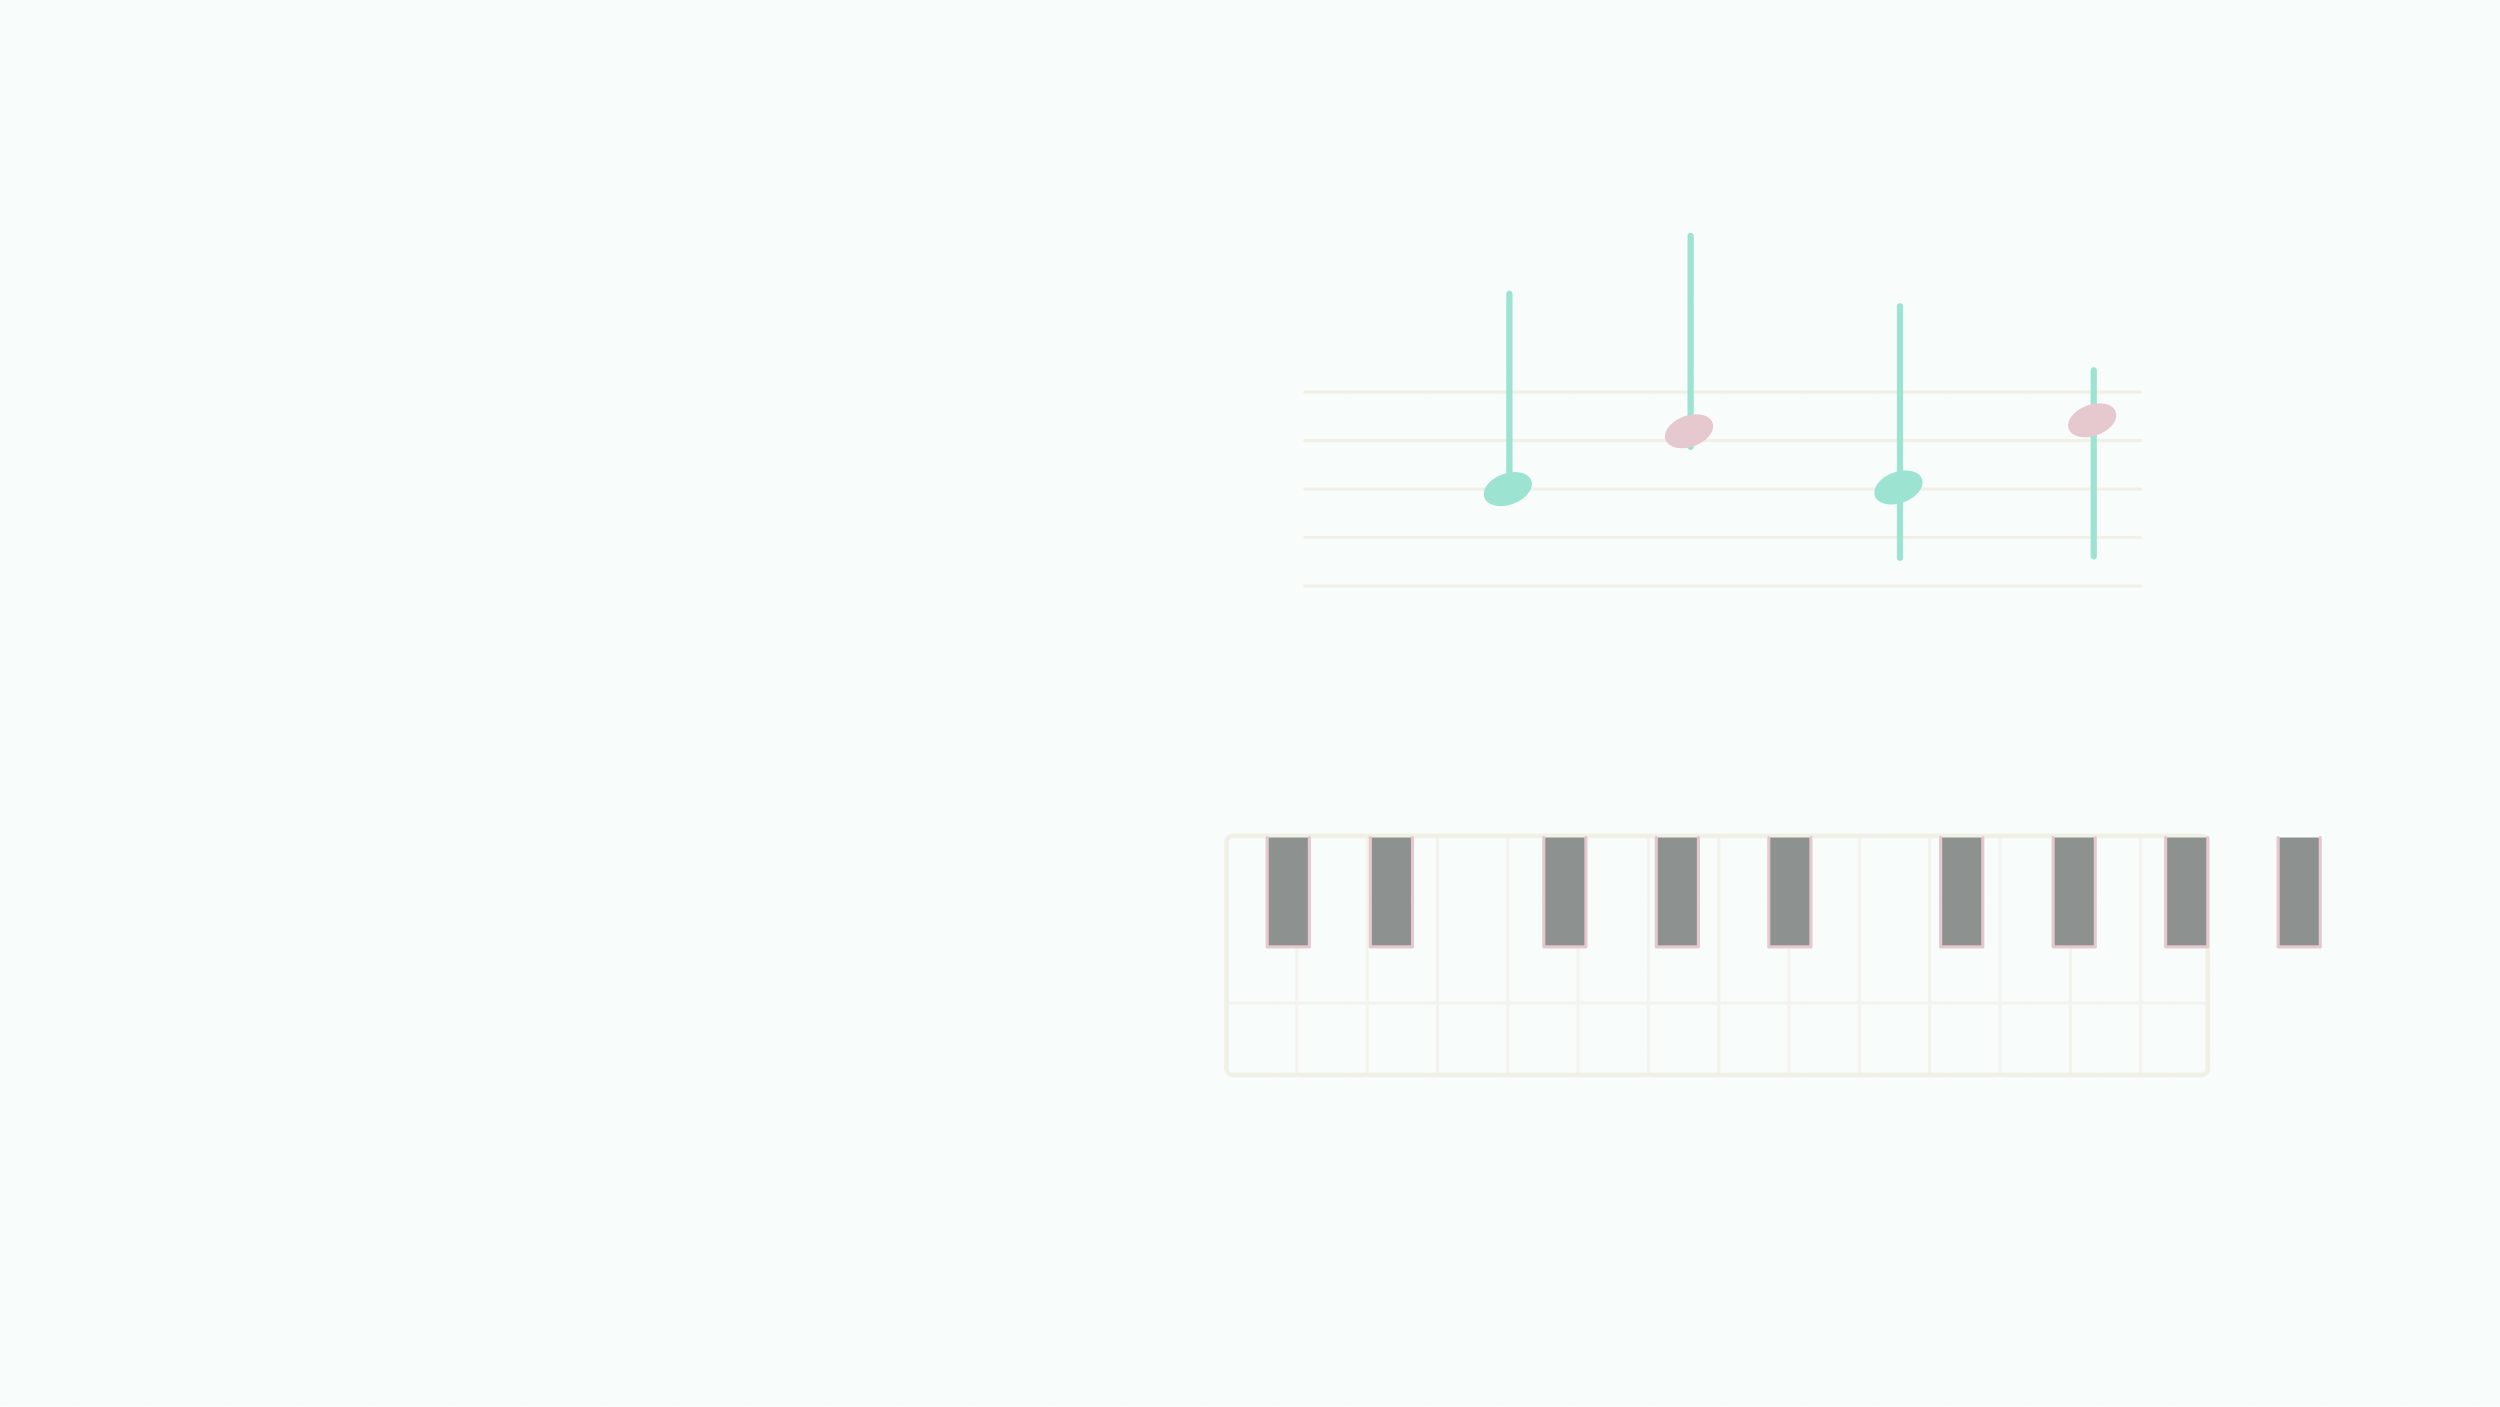
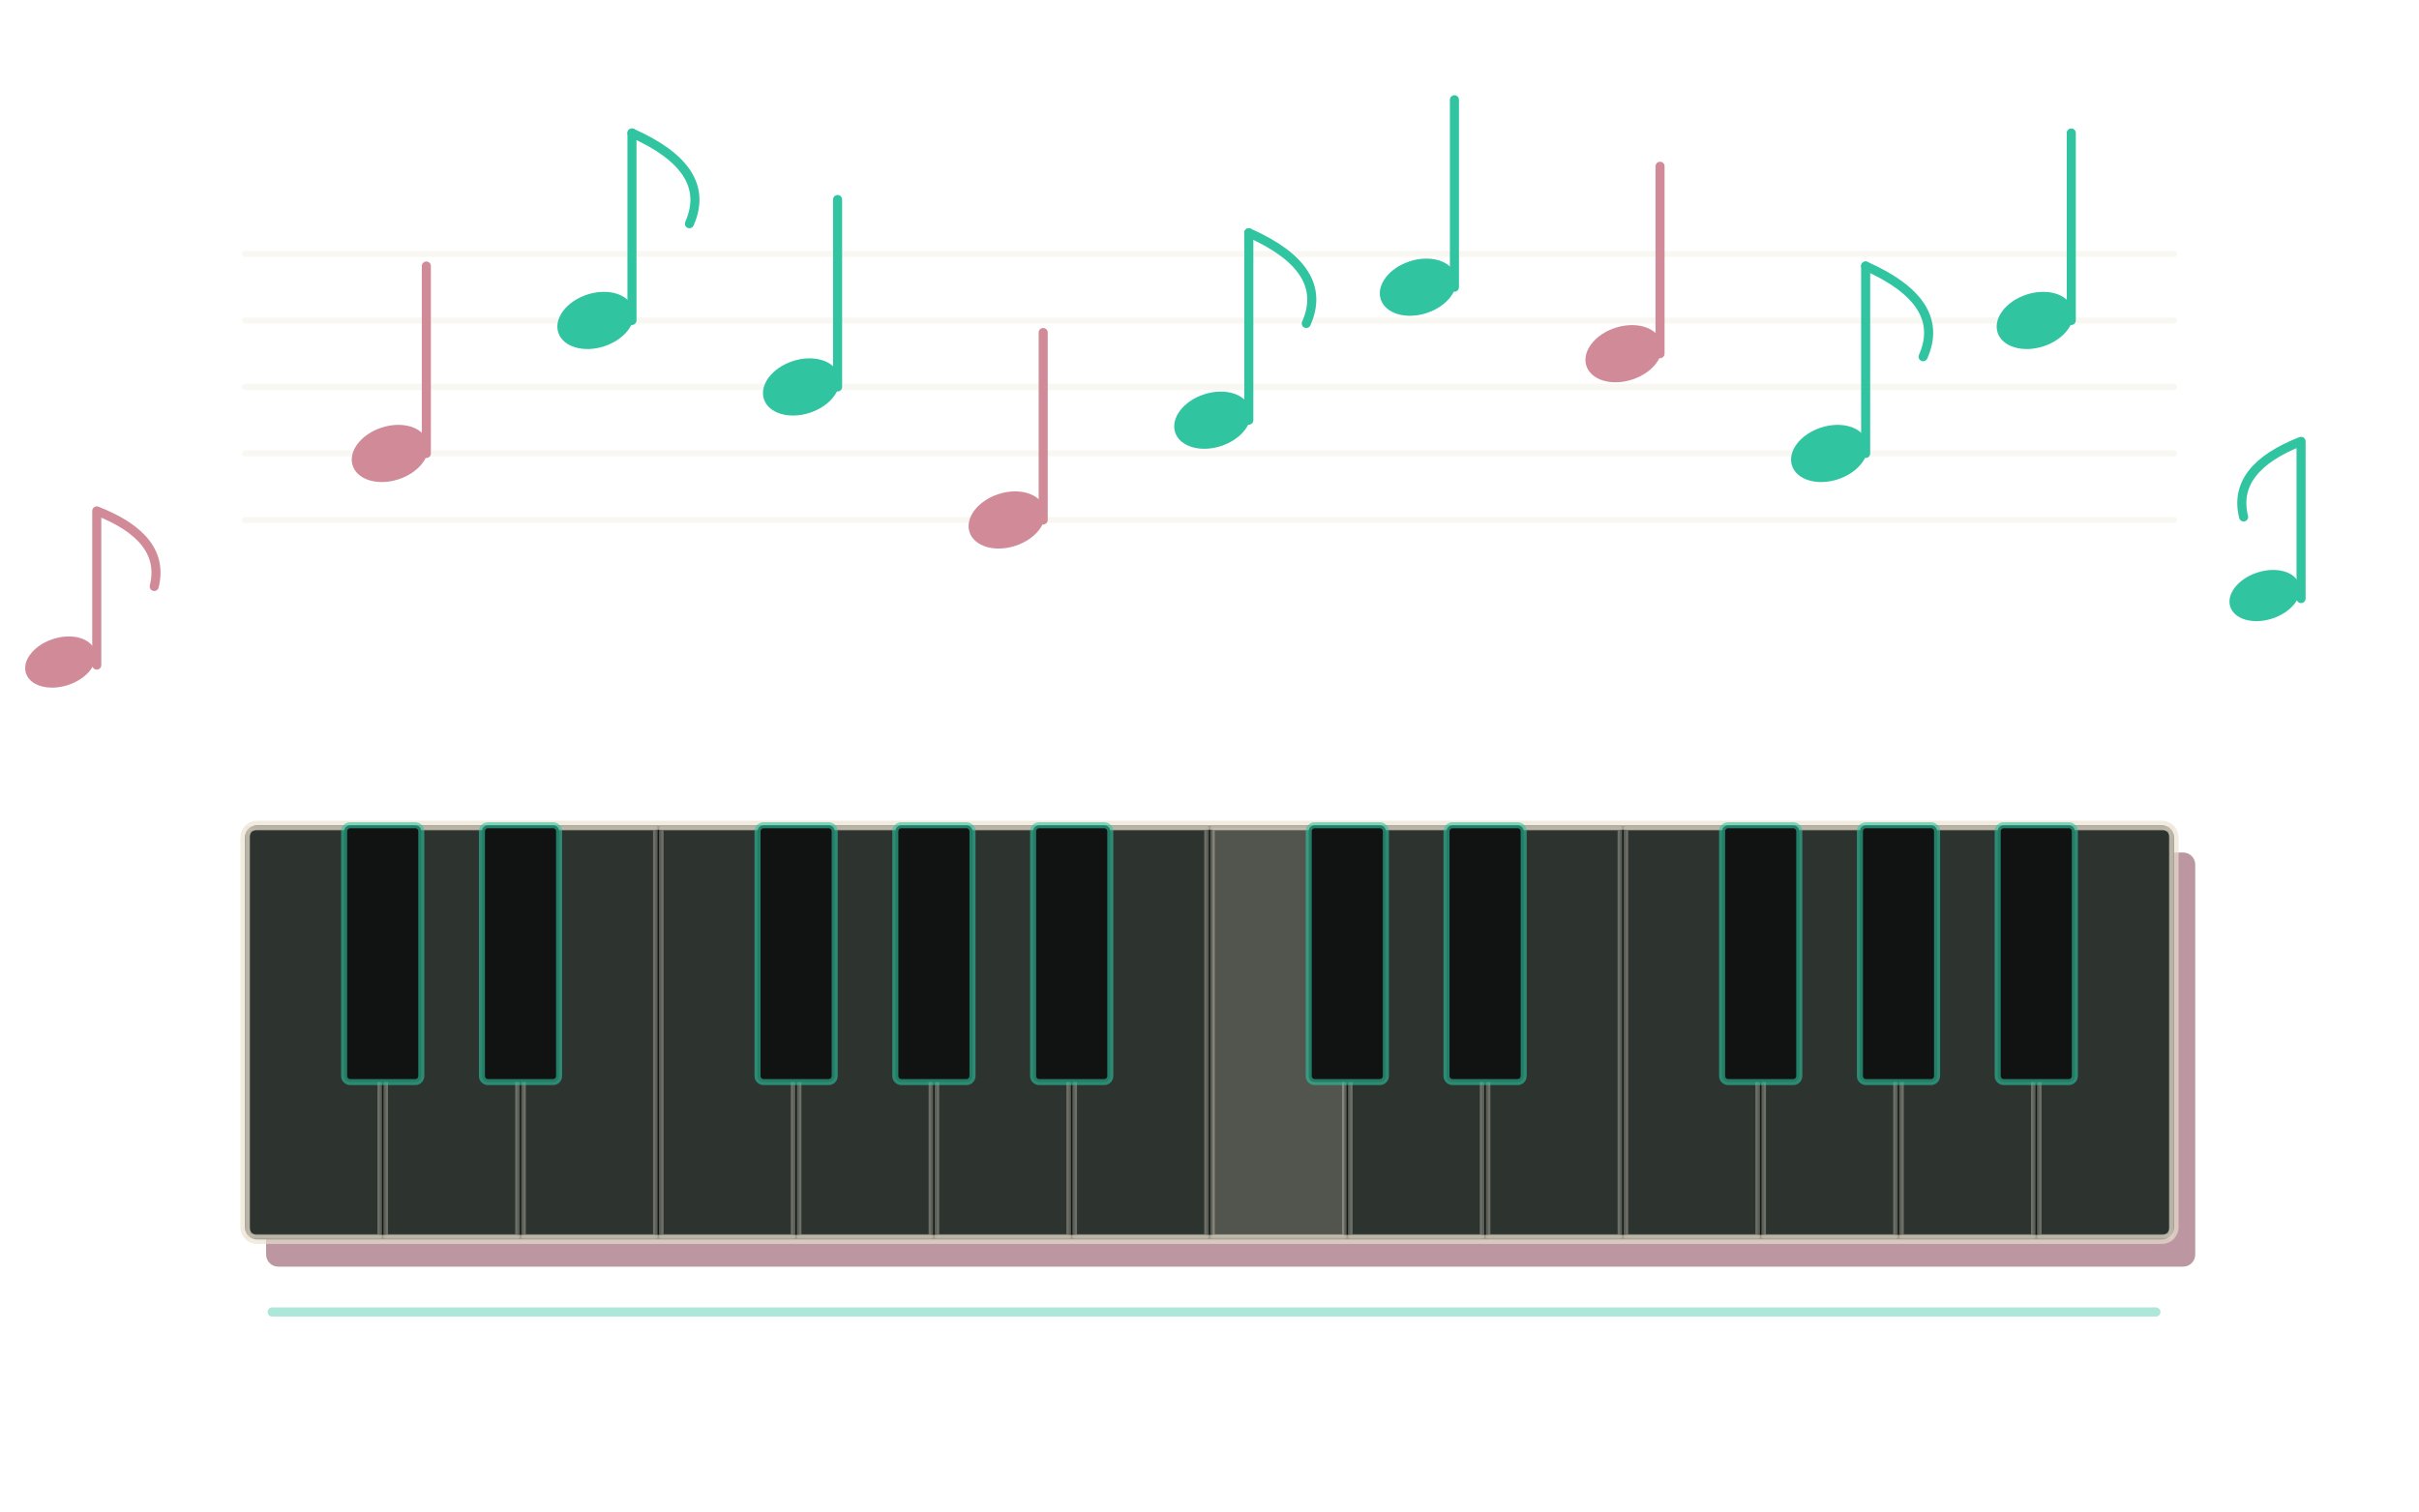
- <svg xmlns="http://www.w3.org/2000/svg" viewBox="0 0 1600 900" fill="none">
-   <defs>
-     <pattern id="grid" width="48" height="48" patternUnits="userSpaceOnUse">
-       <path d="M48 0H0V48" stroke="#E9E0CF" stroke-opacity=".09" />
-     </pattern>
-     <linearGradient id="wash" x1="800" y1="0" x2="800" y2="900">
-       <stop stop-color="#30C4A0" stop-opacity=".035" />
-       <stop offset="1" stop-color="#74263C" stop-opacity=".055" />
-     </linearGradient>
-   </defs>
-   <rect width="1600" height="900" fill="url(#wash)" />
-   <rect width="1600" height="900" fill="url(#grid)" opacity=".45" />
-   <g opacity=".46" stroke-linecap="round" stroke-linejoin="round">
-     <path d="M835 251h535M835 282h535M835 313h535M835 344h535M835 375h535" stroke="#E9E0CF" stroke-width="2" />
-     <path d="M966 188v125m116-162v135m134-90v161m124-120v119" stroke="#30C4A0" stroke-width="4" />
-     <ellipse cx="965" cy="313" rx="16" ry="10" fill="#30C4A0" transform="rotate(-20 965 313)" />
-     <ellipse cx="1081" cy="276" rx="16" ry="10" fill="#D18B98" transform="rotate(-20 1081 276)" />
-     <ellipse cx="1215" cy="312" rx="16" ry="10" fill="#30C4A0" transform="rotate(-20 1215 312)" />
-     <ellipse cx="1339" cy="269" rx="16" ry="10" fill="#D18B98" transform="rotate(-20 1339 269)" />
-     <rect x="785" y="535" width="628" height="153" rx="4" stroke="#E9E0CF" stroke-width="3" />
-     <path d="M785 642h628M830 536v151M875 536v151M920 536v151M965 536v151M1010 536v151M1055 536v151M1100 536v151M1145 536v151M1190 536v151M1235 536v151M1280 536v151M1325 536v151M1370 536v151" stroke="#E9E0CF" stroke-opacity=".7" stroke-width="2" />
-     <path d="M811 536v70h27v-70m39 0v70h27v-70m84 0v70h27v-70m45 0v70h27v-70m45 0v70h27v-70m83 0v70h27v-70m45 0v70h27v-70m45 0v70h27v-70m45 0v70h27v-70" fill="#101312" stroke="#D18B98" stroke-width="2" />
+ <svg xmlns="http://www.w3.org/2000/svg" viewBox="0 0 800 500" fill="none">
+   <g stroke-linecap="round" stroke-linejoin="round">
+     <g transform="translate(81 34)">
+       <path d="M0 50H638" stroke="#E9E0CF" stroke-opacity=".25" stroke-width="2" />
+       <path d="M0 72H638" stroke="#E9E0CF" stroke-opacity=".25" stroke-width="2" />
+       <path d="M0 94H638" stroke="#E9E0CF" stroke-opacity=".25" stroke-width="2" />
+       <path d="M0 116H638" stroke="#E9E0CF" stroke-opacity=".25" stroke-width="2" />
+       <path d="M0 138H638" stroke="#E9E0CF" stroke-opacity=".25" stroke-width="2" />
+       <ellipse cx="48" cy="116" rx="13" ry="9" transform="rotate(-18 48 116)" fill="#D18B98" />
+       <path d="M60 116V54" stroke="#D18B98" stroke-width="3" />
+       <ellipse cx="116" cy="72" rx="13" ry="9" transform="rotate(-18 116 72)" fill="#30C4A0" />
+       <path d="M128 72V10" stroke="#30C4A0" stroke-width="3" />
+       <path d="M128 10q27 12 19 30" stroke="#30C4A0" stroke-width="3" />
+       <ellipse cx="184" cy="94" rx="13" ry="9" transform="rotate(-18 184 94)" fill="#30C4A0" />
+       <path d="M196 94V32" stroke="#30C4A0" stroke-width="3" />
+       <ellipse cx="252" cy="138" rx="13" ry="9" transform="rotate(-18 252 138)" fill="#D18B98" />
+       <path d="M264 138V76" stroke="#D18B98" stroke-width="3" />
+       <ellipse cx="320" cy="105" rx="13" ry="9" transform="rotate(-18 320 105)" fill="#30C4A0" />
+       <path d="M332 105V43" stroke="#30C4A0" stroke-width="3" />
+       <path d="M332 43q27 12 19 30" stroke="#30C4A0" stroke-width="3" />
+       <ellipse cx="388" cy="61" rx="13" ry="9" transform="rotate(-18 388 61)" fill="#30C4A0" />
+       <path d="M400 61V-1" stroke="#30C4A0" stroke-width="3" />
+       <ellipse cx="456" cy="83" rx="13" ry="9" transform="rotate(-18 456 83)" fill="#D18B98" />
+       <path d="M468 83V21" stroke="#D18B98" stroke-width="3" />
+       <ellipse cx="524" cy="116" rx="13" ry="9" transform="rotate(-18 524 116)" fill="#30C4A0" />
+       <path d="M536 116V54" stroke="#30C4A0" stroke-width="3" />
+       <path d="M536 54q27 12 19 30" stroke="#30C4A0" stroke-width="3" />
+       <ellipse cx="592" cy="72" rx="13" ry="9" transform="rotate(-18 592 72)" fill="#30C4A0" />
+       <path d="M604 72V10" stroke="#30C4A0" stroke-width="3" />
+     </g>
+     <rect x="88" y="282" width="638" height="137" rx="4" fill="#74263C" fill-opacity=".48" />
+     <rect x="81" y="273" width="638" height="137" rx="4" fill="#111A17" stroke="#E9E0CF" stroke-opacity=".65" stroke-width="3" />
+     <rect x="82" y="274" width="43.571" height="135" fill="#E9E0CF" fill-opacity=".13" stroke="#E9E0CF" stroke-opacity=".35" stroke-width="1.5" />
+     <rect x="127.571" y="274" width="43.571" height="135" fill="#E9E0CF" fill-opacity=".13" stroke="#E9E0CF" stroke-opacity=".35" stroke-width="1.5" />
+     <rect x="173.143" y="274" width="43.571" height="135" fill="#E9E0CF" fill-opacity=".13" stroke="#E9E0CF" stroke-opacity=".35" stroke-width="1.5" />
+     <rect x="218.714" y="274" width="43.571" height="135" fill="#E9E0CF" fill-opacity=".13" stroke="#E9E0CF" stroke-opacity=".35" stroke-width="1.5" />
+     <rect x="264.286" y="274" width="43.571" height="135" fill="#E9E0CF" fill-opacity=".13" stroke="#E9E0CF" stroke-opacity=".35" stroke-width="1.5" />
+     <rect x="309.857" y="274" width="43.571" height="135" fill="#E9E0CF" fill-opacity=".13" stroke="#E9E0CF" stroke-opacity=".35" stroke-width="1.5" />
+     <rect x="355.429" y="274" width="43.571" height="135" fill="#E9E0CF" fill-opacity=".13" stroke="#E9E0CF" stroke-opacity=".35" stroke-width="1.5" />
+     <rect x="401" y="274" width="43.571" height="135" fill="#E9E0CF" fill-opacity=".3" stroke="#E9E0CF" stroke-opacity=".35" stroke-width="1.5" />
+     <rect x="446.571" y="274" width="43.571" height="135" fill="#E9E0CF" fill-opacity=".13" stroke="#E9E0CF" stroke-opacity=".35" stroke-width="1.5" />
+     <rect x="492.143" y="274" width="43.571" height="135" fill="#E9E0CF" fill-opacity=".13" stroke="#E9E0CF" stroke-opacity=".35" stroke-width="1.5" />
+     <rect x="537.714" y="274" width="43.571" height="135" fill="#E9E0CF" fill-opacity=".13" stroke="#E9E0CF" stroke-opacity=".35" stroke-width="1.5" />
+     <rect x="583.286" y="274" width="43.571" height="135" fill="#E9E0CF" fill-opacity=".13" stroke="#E9E0CF" stroke-opacity=".35" stroke-width="1.5" />
+     <rect x="628.857" y="274" width="43.571" height="135" fill="#E9E0CF" fill-opacity=".13" stroke="#E9E0CF" stroke-opacity=".35" stroke-width="1.5" />
+     <rect x="674.429" y="274" width="43.571" height="135" fill="#E9E0CF" fill-opacity=".13" stroke="#E9E0CF" stroke-opacity=".35" stroke-width="1.5" />
+     <rect x="113.811" y="273" width="25.52" height="84.94" rx="2" fill="#101312" stroke="#30C4A0" stroke-opacity=".6" stroke-width="2" />
+     <rect x="159.383" y="273" width="25.52" height="84.94" rx="2" fill="#101312" stroke="#30C4A0" stroke-opacity=".6" stroke-width="2" />
+     <rect x="250.526" y="273" width="25.52" height="84.94" rx="2" fill="#101312" stroke="#30C4A0" stroke-opacity=".6" stroke-width="2" />
+     <rect x="296.097" y="273" width="25.52" height="84.94" rx="2" fill="#101312" stroke="#30C4A0" stroke-opacity=".6" stroke-width="2" />
+     <rect x="341.669" y="273" width="25.52" height="84.94" rx="2" fill="#101312" stroke="#30C4A0" stroke-opacity=".6" stroke-width="2" />
+     <rect x="432.811" y="273" width="25.52" height="84.94" rx="2" fill="#101312" stroke="#30C4A0" stroke-opacity=".6" stroke-width="2" />
+     <rect x="478.383" y="273" width="25.52" height="84.94" rx="2" fill="#101312" stroke="#30C4A0" stroke-opacity=".6" stroke-width="2" />
+     <rect x="569.526" y="273" width="25.52" height="84.94" rx="2" fill="#101312" stroke="#30C4A0" stroke-opacity=".6" stroke-width="2" />
+     <rect x="615.097" y="273" width="25.52" height="84.94" rx="2" fill="#101312" stroke="#30C4A0" stroke-opacity=".6" stroke-width="2" />
+     <rect x="660.669" y="273" width="25.52" height="84.94" rx="2" fill="#101312" stroke="#30C4A0" stroke-opacity=".6" stroke-width="2" />
+     <path d="M90 434h623" stroke="#30C4A0" stroke-opacity=".4" stroke-width="3" />
+     <path d="M32 220v-51m0 0q23 9 19 25" stroke="#D18B98" stroke-width="3" />
+     <ellipse cx="20" cy="219" rx="12" ry="8" transform="rotate(-18 20 219)" fill="#D18B98" />
+     <path d="M761 198v-52m0 0q-23 9-19 25" stroke="#30C4A0" stroke-width="3" />
+     <ellipse cx="749" cy="197" rx="12" ry="8" transform="rotate(-18 749 197)" fill="#30C4A0" />
  </g>
</svg>
